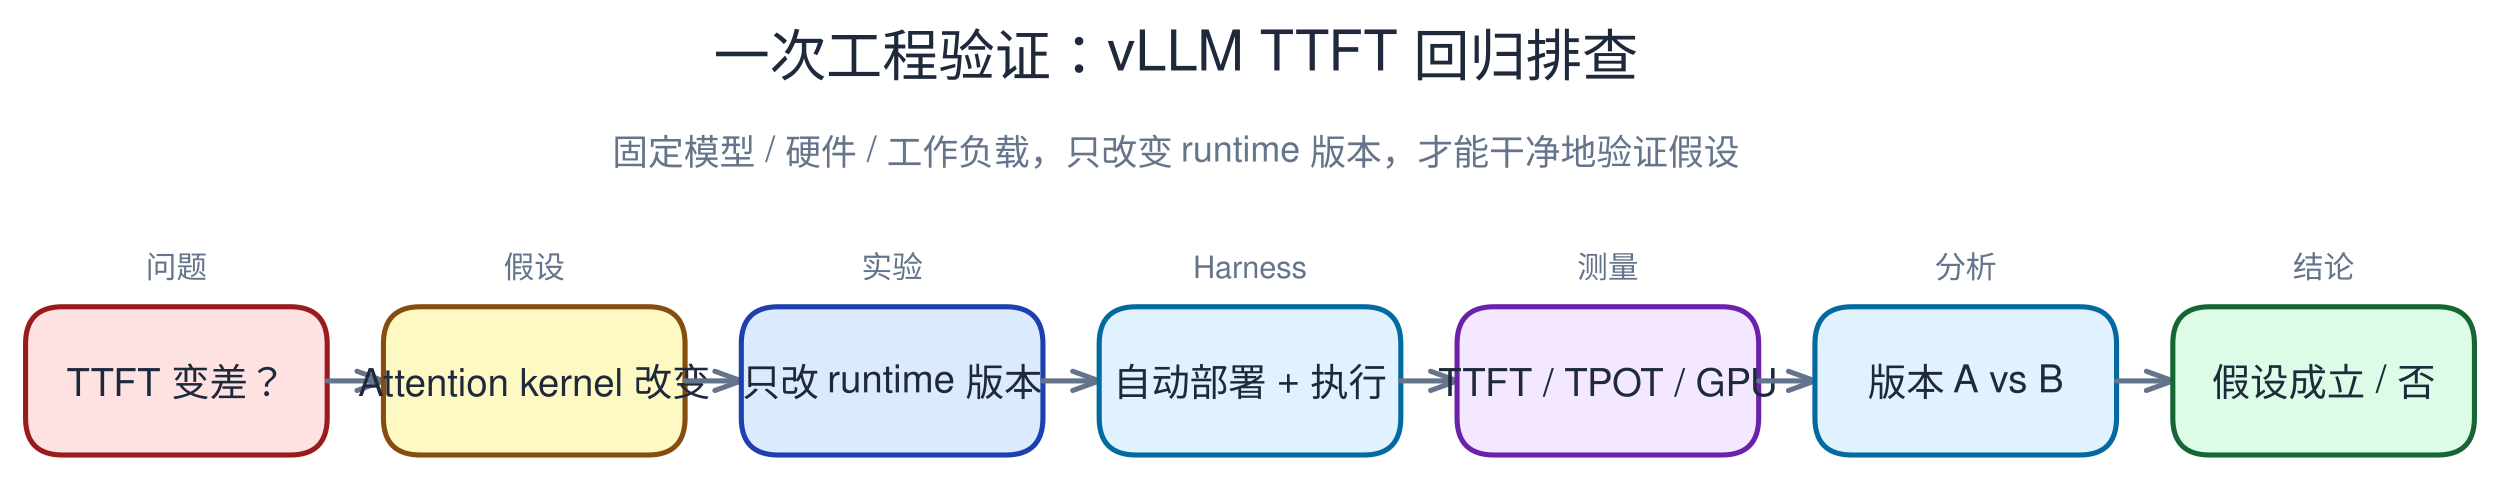
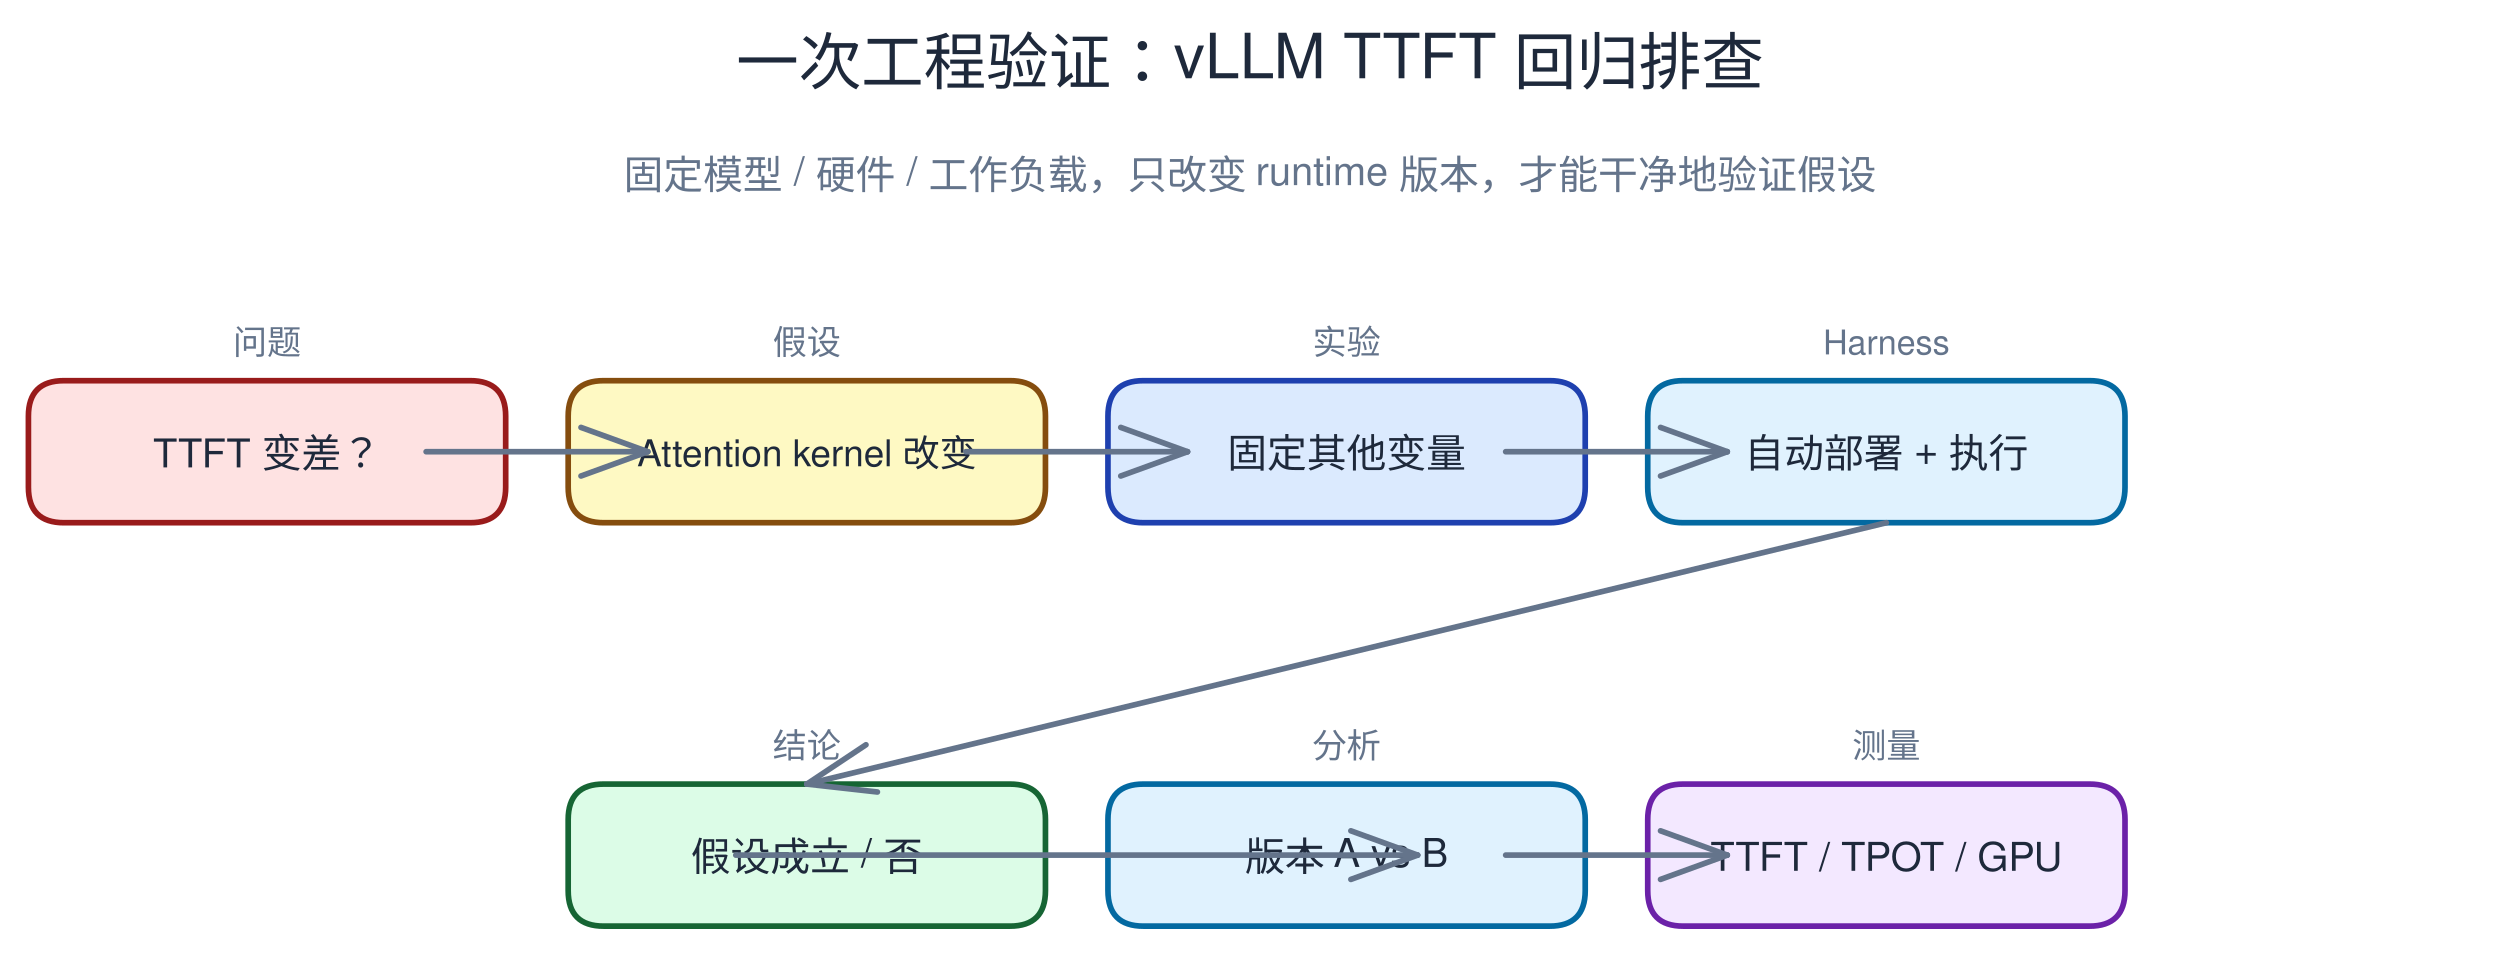
- <svg xmlns="http://www.w3.org/2000/svg" version="1.1" viewBox="0 0 978 188" width="1956" height="376">
+ <svg xmlns="http://www.w3.org/2000/svg" version="1.1" viewBox="0 0 880 336" width="1760" height="672">
  <defs>
    <style class="style-fonts">
      </style>
  </defs>
-   <g stroke-linecap="round" transform="translate(10 120) rotate(0 59 29)">
-     <path d="M14.5 0 C46.62 0, 78.74 0, 103.5 0 C113.17 0, 118 4.83, 118 14.5 C118 22.15, 118 29.79, 118 43.5 C118 53.17, 113.17 58, 103.5 58 C79.29 58, 55.08 58, 14.5 58 C4.83 58, 0 53.17, 0 43.5 C0 35.21, 0 26.92, 0 14.5 C0 4.83, 4.83 0, 14.5 0" stroke="none" stroke-width="0" fill="#fee2e2" />
-     <path d="M14.5 0 C45.96 0, 77.41 0, 103.5 0 M14.5 0 C41.45 0, 68.41 0, 103.5 0 M103.5 0 C113.17 0, 118 4.83, 118 14.5 M103.5 0 C113.17 0, 118 4.83, 118 14.5 M118 14.5 C118 24.95, 118 35.4, 118 43.5 M118 14.5 C118 22.61, 118 30.71, 118 43.5 M118 43.5 C118 53.17, 113.17 58, 103.5 58 M118 43.5 C118 53.17, 113.17 58, 103.5 58 M103.5 58 C70.17 58, 36.84 58, 14.5 58 M103.5 58 C72.07 58, 40.65 58, 14.5 58 M14.5 58 C4.83 58, 0 53.17, 0 43.5 M14.5 58 C4.83 58, 0 53.17, 0 43.5 M0 43.5 C0 35.82, 0 28.14, 0 14.5 M0 43.5 C0 34.69, 0 25.89, 0 14.5 M0 14.5 C0 4.83, 4.83 0, 14.5 0 M0 14.5 C0 4.83, 4.83 0, 14.5 0" stroke="#991b1b" stroke-width="2" fill="none" />
+   <g stroke-linecap="round" transform="translate(10 134) rotate(0 84 25)">
+     <path d="M12.5 0 C62.67 0, 112.85 0, 155.5 0 C163.83 0, 168 4.17, 168 12.5 C168 20.38, 168 28.27, 168 37.5 C168 45.83, 163.83 50, 155.5 50 C112.13 50, 68.75 50, 12.5 50 C4.17 50, 0 45.83, 0 37.5 C0 30.73, 0 23.95, 0 12.5 C0 4.17, 4.17 0, 12.5 0" stroke="none" stroke-width="0" fill="#fee2e2" />
+     <path d="M12.5 0 C52.41 0, 92.32 0, 155.5 0 M12.5 0 C62.1 0, 111.71 0, 155.5 0 M155.5 0 C163.83 0, 168 4.17, 168 12.5 M155.5 0 C163.83 0, 168 4.17, 168 12.5 M168 12.5 C168 18.14, 168 23.78, 168 37.5 M168 12.5 C168 18.25, 168 24.01, 168 37.5 M168 37.5 C168 45.83, 163.83 50, 155.5 50 M168 37.5 C168 45.83, 163.83 50, 155.5 50 M155.5 50 C101.04 50, 46.59 50, 12.5 50 M155.5 50 C112.36 50, 69.22 50, 12.5 50 M12.5 50 C4.17 50, 0 45.83, 0 37.5 M12.5 50 C4.17 50, 0 45.83, 0 37.5 M0 37.5 C0 29.5, 0 21.49, 0 12.5 M0 37.5 C0 29.87, 0 22.23, 0 12.5 M0 12.5 C0 4.17, 4.17 0, 12.5 0 M0 12.5 C0 4.17, 4.17 0, 12.5 0" stroke="#991b1b" stroke-width="2" fill="none" />
  </g>
-   <g transform="translate(10 141.5) rotate(0 59 7.5)">
-     <text x="59" y="13.425" font-family="Helvetica, sans-serif, Segoe UI Emoji" font-size="15px" fill="#1e293b" text-anchor="middle" style="white-space: pre;" direction="ltr" dominant-baseline="alphabetic">TTFT 变差？</text>
+   <g transform="translate(16 152) rotate(0 78 7)">
+     <text x="78" y="12.53" font-family="Helvetica, sans-serif, Segoe UI Emoji" font-size="14px" fill="#1e293b" text-anchor="middle" style="white-space: pre;" direction="ltr" dominant-baseline="alphabetic">TTFT 变差？</text>
  </g>
-   <g transform="translate(10 98) rotate(0 59 7)">
-     <text x="59" y="10.74" font-family="Helvetica, sans-serif, Segoe UI Emoji" font-size="12px" fill="#64748b" text-anchor="middle" style="white-space: pre;" direction="ltr" dominant-baseline="alphabetic">问题</text>
+   <g transform="translate(10 114) rotate(0 84 6.5)">
+     <text x="84" y="10.74" font-family="Helvetica, sans-serif, Segoe UI Emoji" font-size="12px" fill="#64748b" text-anchor="middle" style="white-space: pre;" direction="ltr" dominant-baseline="alphabetic">问题</text>
+   </g>
+   <g stroke-linecap="round" transform="translate(200 134) rotate(0 84 25)">
+     <path d="M12.5 0 C66.07 0, 119.64 0, 155.5 0 C163.83 0, 168 4.17, 168 12.5 C168 21.79, 168 31.09, 168 37.5 C168 45.83, 163.83 50, 155.5 50 C108.1 50, 60.7 50, 12.5 50 C4.17 50, 0 45.83, 0 37.5 C0 30.57, 0 23.63, 0 12.5 C0 4.17, 4.17 0, 12.5 0" stroke="none" stroke-width="0" fill="#fef9c3" />
+     <path d="M12.5 0 C42.13 0, 71.76 0, 155.5 0 M12.5 0 C54.4 0, 96.29 0, 155.5 0 M155.5 0 C163.83 0, 168 4.17, 168 12.5 M155.5 0 C163.83 0, 168 4.17, 168 12.5 M168 12.5 C168 19.34, 168 26.19, 168 37.5 M168 12.5 C168 18.31, 168 24.13, 168 37.5 M168 37.5 C168 45.83, 163.83 50, 155.5 50 M168 37.5 C168 45.83, 163.83 50, 155.5 50 M155.5 50 C117.73 50, 79.95 50, 12.5 50 M155.5 50 C112.19 50, 68.88 50, 12.5 50 M12.5 50 C4.17 50, 0 45.83, 0 37.5 M12.5 50 C4.17 50, 0 45.83, 0 37.5 M0 37.5 C0 28.46, 0 19.42, 0 12.5 M0 37.5 C0 28.17, 0 18.83, 0 12.5 M0 12.5 C0 4.17, 4.17 0, 12.5 0 M0 12.5 C0 4.17, 4.17 0, 12.5 0" stroke="#854d0e" stroke-width="2" fill="none" />
+   </g>
+   <g transform="translate(206 152.5) rotate(0 78 6.5)">
+     <text x="78" y="11.635" font-family="Helvetica, sans-serif, Segoe UI Emoji" font-size="13px" fill="#1e293b" text-anchor="middle" style="white-space: pre;" direction="ltr" dominant-baseline="alphabetic">Attention kernel 改变</text>
+   </g>
+   <g transform="translate(200 114) rotate(0 84 6.5)">
+     <text x="84" y="10.74" font-family="Helvetica, sans-serif, Segoe UI Emoji" font-size="12px" fill="#64748b" text-anchor="middle" style="white-space: pre;" direction="ltr" dominant-baseline="alphabetic">假设</text>
+   </g>
+   <g stroke-linecap="round" transform="translate(390 134) rotate(0 84 25)">
+     <path d="M12.5 0 C69.55 0, 126.6 0, 155.5 0 C163.83 0, 168 4.17, 168 12.5 C168 20.28, 168 28.06, 168 37.5 C168 45.83, 163.83 50, 155.5 50 C123.72 50, 91.95 50, 12.5 50 C4.17 50, 0 45.83, 0 37.5 C0 27.69, 0 17.87, 0 12.5 C0 4.17, 4.17 0, 12.5 0" stroke="none" stroke-width="0" fill="#dbeafe" />
+     <path d="M12.5 0 C44.56 0, 76.62 0, 155.5 0 M12.5 0 C56.91 0, 101.32 0, 155.5 0 M155.5 0 C163.83 0, 168 4.17, 168 12.5 M155.5 0 C163.83 0, 168 4.17, 168 12.5 M168 12.5 C168 21.46, 168 30.41, 168 37.5 M168 12.5 C168 21.2, 168 29.9, 168 37.5 M168 37.5 C168 45.83, 163.83 50, 155.5 50 M168 37.5 C168 45.83, 163.83 50, 155.5 50 M155.5 50 C123.27 50, 91.05 50, 12.5 50 M155.5 50 C120.08 50, 84.66 50, 12.5 50 M12.5 50 C4.17 50, 0 45.83, 0 37.5 M12.5 50 C4.17 50, 0 45.83, 0 37.5 M0 37.5 C0 28.22, 0 18.94, 0 12.5 M0 37.5 C0 27.99, 0 18.47, 0 12.5 M0 12.5 C0 4.17, 4.17 0, 12.5 0 M0 12.5 C0 4.17, 4.17 0, 12.5 0" stroke="#1e40af" stroke-width="2" fill="none" />
+   </g>
+   <g transform="translate(396 152) rotate(0 78 7)">
+     <text x="78" y="12.53" font-family="Helvetica, sans-serif, Segoe UI Emoji" font-size="14px" fill="#1e293b" text-anchor="middle" style="white-space: pre;" direction="ltr" dominant-baseline="alphabetic">固定其他变量</text>
+   </g>
+   <g transform="translate(390 114) rotate(0 84 6.5)">
+     <text x="84" y="10.74" font-family="Helvetica, sans-serif, Segoe UI Emoji" font-size="12px" fill="#64748b" text-anchor="middle" style="white-space: pre;" direction="ltr" dominant-baseline="alphabetic">实验</text>
+   </g>
+   <g stroke-linecap="round" transform="translate(580 134) rotate(0 84 25)">
+     <path d="M12.5 0 C64.77 0, 117.03 0, 155.5 0 C163.83 0, 168 4.17, 168 12.5 C168 17.7, 168 22.9, 168 37.5 C168 45.83, 163.83 50, 155.5 50 C108.66 50, 61.81 50, 12.5 50 C4.17 50, 0 45.83, 0 37.5 C0 32.16, 0 26.83, 0 12.5 C0 4.17, 4.17 0, 12.5 0" stroke="none" stroke-width="0" fill="#e0f2fe" />
+     <path d="M12.5 0 C43.76 0, 75.02 0, 155.5 0 M12.5 0 C62.58 0, 112.67 0, 155.5 0 M155.5 0 C163.83 0, 168 4.17, 168 12.5 M155.5 0 C163.83 0, 168 4.17, 168 12.5 M168 12.5 C168 22.36, 168 32.21, 168 37.5 M168 12.5 C168 22.27, 168 32.03, 168 37.5 M168 37.5 C168 45.83, 163.83 50, 155.5 50 M168 37.5 C168 45.83, 163.83 50, 155.5 50 M155.5 50 C121.93 50, 88.36 50, 12.5 50 M155.5 50 C99.95 50, 44.4 50, 12.5 50 M12.5 50 C4.17 50, 0 45.83, 0 37.5 M12.5 50 C4.17 50, 0 45.83, 0 37.5 M0 37.5 C0 30.4, 0 23.31, 0 12.5 M0 37.5 C0 28.82, 0 20.15, 0 12.5 M0 12.5 C0 4.17, 4.17 0, 12.5 0 M0 12.5 C0 4.17, 4.17 0, 12.5 0" stroke="#0369a1" stroke-width="2" fill="none" />
+   </g>
+   <g transform="translate(586 152) rotate(0 78 7)">
+     <text x="78" y="12.53" font-family="Helvetica, sans-serif, Segoe UI Emoji" font-size="14px" fill="#1e293b" text-anchor="middle" style="white-space: pre;" direction="ltr" dominant-baseline="alphabetic">自动部署 + 执行</text>
+   </g>
+   <g transform="translate(580 114) rotate(0 84 6.5)">
+     <text x="84" y="10.74" font-family="Helvetica, sans-serif, Segoe UI Emoji" font-size="12px" fill="#64748b" text-anchor="middle" style="white-space: pre;" direction="ltr" dominant-baseline="alphabetic">Harness</text>
+   </g>
+   <g stroke-linecap="round" transform="translate(580 276) rotate(0 84 25)">
+     <path d="M12.5 0 C46.54 0, 80.58 0, 155.5 0 C163.83 0, 168 4.17, 168 12.5 C168 17.69, 168 22.87, 168 37.5 C168 45.83, 163.83 50, 155.5 50 C105.35 50, 55.21 50, 12.5 50 C4.17 50, 0 45.83, 0 37.5 C0 28.25, 0 19.01, 0 12.5 C0 4.17, 4.17 0, 12.5 0" stroke="none" stroke-width="0" fill="#f3e8ff" />
+     <path d="M12.5 0 C65.17 0, 117.84 0, 155.5 0 M12.5 0 C68.83 0, 125.17 0, 155.5 0 M155.5 0 C163.83 0, 168 4.17, 168 12.5 M155.5 0 C163.83 0, 168 4.17, 168 12.5 M168 12.5 C168 19.87, 168 27.24, 168 37.5 M168 12.5 C168 21.63, 168 30.75, 168 37.5 M168 37.5 C168 45.83, 163.83 50, 155.5 50 M168 37.5 C168 45.83, 163.83 50, 155.5 50 M155.5 50 C117.74 50, 79.99 50, 12.5 50 M155.5 50 C100.95 50, 46.39 50, 12.5 50 M12.5 50 C4.17 50, 0 45.83, 0 37.5 M12.5 50 C4.17 50, 0 45.83, 0 37.5 M0 37.5 C0 30.14, 0 22.79, 0 12.5 M0 37.5 C0 27.59, 0 17.68, 0 12.5 M0 12.5 C0 4.17, 4.17 0, 12.5 0 M0 12.5 C0 4.17, 4.17 0, 12.5 0" stroke="#6b21a8" stroke-width="2" fill="none" />
+   </g>
+   <g transform="translate(586 294) rotate(0 78 7)">
+     <text x="78" y="12.53" font-family="Helvetica, sans-serif, Segoe UI Emoji" font-size="14px" fill="#1e293b" text-anchor="middle" style="white-space: pre;" direction="ltr" dominant-baseline="alphabetic">TTFT / TPOT / GPU</text>
+   </g>
+   <g transform="translate(580 256) rotate(0 84 6.5)">
+     <text x="84" y="10.74" font-family="Helvetica, sans-serif, Segoe UI Emoji" font-size="12px" fill="#64748b" text-anchor="middle" style="white-space: pre;" direction="ltr" dominant-baseline="alphabetic">测量</text>
+   </g>
+   <g stroke-linecap="round" transform="translate(390 276) rotate(0 84 25)">
+     <path d="M12.5 0 C56.19 0, 99.88 0, 155.5 0 C163.83 0, 168 4.17, 168 12.5 C168 17.98, 168 23.45, 168 37.5 C168 45.83, 163.83 50, 155.5 50 C100.43 50, 45.36 50, 12.5 50 C4.17 50, 0 45.83, 0 37.5 C0 29.13, 0 20.76, 0 12.5 C0 4.17, 4.17 0, 12.5 0" stroke="none" stroke-width="0" fill="#e0f2fe" />
+     <path d="M12.5 0 C48.27 0, 84.04 0, 155.5 0 M12.5 0 C49.43 0, 86.37 0, 155.5 0 M155.5 0 C163.83 0, 168 4.17, 168 12.5 M155.5 0 C163.83 0, 168 4.17, 168 12.5 M168 12.5 C168 20.12, 168 27.75, 168 37.5 M168 12.5 C168 18.29, 168 24.08, 168 37.5 M168 37.5 C168 45.83, 163.83 50, 155.5 50 M168 37.5 C168 45.83, 163.83 50, 155.5 50 M155.5 50 C102.9 50, 50.29 50, 12.5 50 M155.5 50 C107 50, 58.5 50, 12.5 50 M12.5 50 C4.17 50, 0 45.83, 0 37.5 M12.5 50 C4.17 50, 0 45.83, 0 37.5 M0 37.5 C0 29.45, 0 21.41, 0 12.5 M0 37.5 C0 30.74, 0 23.99, 0 12.5 M0 12.5 C0 4.17, 4.17 0, 12.5 0 M0 12.5 C0 4.17, 4.17 0, 12.5 0" stroke="#0369a1" stroke-width="2" fill="none" />
+   </g>
+   <g transform="translate(396 294) rotate(0 78 7)">
+     <text x="78" y="12.53" font-family="Helvetica, sans-serif, Segoe UI Emoji" font-size="14px" fill="#1e293b" text-anchor="middle" style="white-space: pre;" direction="ltr" dominant-baseline="alphabetic">版本 A vs B</text>
+   </g>
+   <g transform="translate(390 256) rotate(0 84 6.5)">
+     <text x="84" y="10.74" font-family="Helvetica, sans-serif, Segoe UI Emoji" font-size="12px" fill="#64748b" text-anchor="middle" style="white-space: pre;" direction="ltr" dominant-baseline="alphabetic">分析</text>
+   </g>
+   <g stroke-linecap="round" transform="translate(200 276) rotate(0 84 25)">
+     <path d="M12.5 0 C55.8 0, 99.09 0, 155.5 0 C163.83 0, 168 4.17, 168 12.5 C168 22, 168 31.5, 168 37.5 C168 45.83, 163.83 50, 155.5 50 C119.51 50, 83.52 50, 12.5 50 C4.17 50, 0 45.83, 0 37.5 C0 31.46, 0 25.43, 0 12.5 C0 4.17, 4.17 0, 12.5 0" stroke="none" stroke-width="0" fill="#dcfce7" />
+     <path d="M12.5 0 C64 0, 115.5 0, 155.5 0 M12.5 0 C48.72 0, 84.94 0, 155.5 0 M155.5 0 C163.83 0, 168 4.17, 168 12.5 M155.5 0 C163.83 0, 168 4.17, 168 12.5 M168 12.5 C168 18.47, 168 24.44, 168 37.5 M168 12.5 C168 20.54, 168 28.58, 168 37.5 M168 37.5 C168 45.83, 163.83 50, 155.5 50 M168 37.5 C168 45.83, 163.83 50, 155.5 50 M155.5 50 C125.52 50, 95.53 50, 12.5 50 M155.5 50 C105.93 50, 56.36 50, 12.5 50 M12.5 50 C4.17 50, 0 45.83, 0 37.5 M12.5 50 C4.17 50, 0 45.83, 0 37.5 M0 37.5 C0 30.84, 0 24.17, 0 12.5 M0 37.5 C0 29.57, 0 21.65, 0 12.5 M0 12.5 C0 4.17, 4.17 0, 12.5 0 M0 12.5 C0 4.17, 4.17 0, 12.5 0" stroke="#166534" stroke-width="2" fill="none" />
+   </g>
+   <g transform="translate(206 294) rotate(0 78 7)">
+     <text x="78" y="12.53" font-family="Helvetica, sans-serif, Segoe UI Emoji" font-size="14px" fill="#1e293b" text-anchor="middle" style="white-space: pre;" direction="ltr" dominant-baseline="alphabetic">假设成立 / 否</text>
+   </g>
+   <g transform="translate(200 256) rotate(0 84 6.5)">
+     <text x="84" y="10.74" font-family="Helvetica, sans-serif, Segoe UI Emoji" font-size="12px" fill="#64748b" text-anchor="middle" style="white-space: pre;" direction="ltr" dominant-baseline="alphabetic">结论</text>
  </g>
  <g stroke-linecap="round">
-     <g transform="translate(128 149) rotate(0 11 0)">
-       <path d="M0 0 C3.67 0, 18.33 0, 22 0 M0 0 C3.67 0, 18.33 0, 22 0" stroke="#64748b" stroke-width="2" fill="none" />
+     <g transform="translate(150 159) rotate(0 39 0)">
+       <path d="M0 0 C13 0, 65 0, 78 0 M0 0 C13 0, 65 0, 78 0" stroke="#64748b" stroke-width="2" fill="none" />
    </g>
-     <g transform="translate(128 149) rotate(0 11 0)">
-       <path d="M11.66 3.76 C15.47 2.38, 19.28 0.99, 22 0 M11.66 3.76 C14.95 2.57, 18.24 1.37, 22 0" stroke="#64748b" stroke-width="2" fill="none" />
+     <g transform="translate(150 159) rotate(0 39 0)">
+       <path d="M54.51 8.55 C59.26 6.82, 64.01 5.09, 78 0 M54.51 8.55 C63.3 5.35, 72.09 2.15, 78 0" stroke="#64748b" stroke-width="2" fill="none" />
    </g>
-     <g transform="translate(128 149) rotate(0 11 0)">
-       <path d="M11.66 -3.76 C15.47 -2.38, 19.28 -0.99, 22 0 M11.66 -3.76 C14.95 -2.57, 18.24 -1.37, 22 0" stroke="#64748b" stroke-width="2" fill="none" />
+     <g transform="translate(150 159) rotate(0 39 0)">
+       <path d="M54.51 -8.55 C59.26 -6.82, 64.01 -5.09, 78 0 M54.51 -8.55 C63.3 -5.35, 72.09 -2.15, 78 0" stroke="#64748b" stroke-width="2" fill="none" />
    </g>
  </g>
  <mask />
-   <g stroke-linecap="round" transform="translate(150 120) rotate(0 59 29)">
-     <path d="M14.5 0 C45.23 0, 75.96 0, 103.5 0 C113.17 0, 118 4.83, 118 14.5 C118 25.13, 118 35.77, 118 43.5 C118 53.17, 113.17 58, 103.5 58 C74.35 58, 45.2 58, 14.5 58 C4.83 58, 0 53.17, 0 43.5 C0 37.17, 0 30.83, 0 14.5 C0 4.83, 4.83 0, 14.5 0" stroke="none" stroke-width="0" fill="#fef9c3" />
-     <path d="M14.5 0 C47.79 0, 81.09 0, 103.5 0 M14.5 0 C39.52 0, 64.53 0, 103.5 0 M103.5 0 C113.17 0, 118 4.83, 118 14.5 M103.5 0 C113.17 0, 118 4.83, 118 14.5 M118 14.5 C118 20.9, 118 27.29, 118 43.5 M118 14.5 C118 22.47, 118 30.44, 118 43.5 M118 43.5 C118 53.17, 113.17 58, 103.5 58 M118 43.5 C118 53.17, 113.17 58, 103.5 58 M103.5 58 C78.06 58, 52.62 58, 14.5 58 M103.5 58 C78.88 58, 54.25 58, 14.5 58 M14.5 58 C4.83 58, 0 53.17, 0 43.5 M14.5 58 C4.83 58, 0 53.17, 0 43.5 M0 43.5 C0 35.96, 0 28.42, 0 14.5 M0 43.5 C0 37.62, 0 31.75, 0 14.5 M0 14.5 C0 4.83, 4.83 0, 14.5 0 M0 14.5 C0 4.83, 4.83 0, 14.5 0" stroke="#854d0e" stroke-width="2" fill="none" />
-   </g>
-   <g transform="translate(150 141.5) rotate(0 59 7.5)">
-     <text x="59" y="13.425" font-family="Helvetica, sans-serif, Segoe UI Emoji" font-size="15px" fill="#1e293b" text-anchor="middle" style="white-space: pre;" direction="ltr" dominant-baseline="alphabetic">Attention kernel 改变</text>
-   </g>
-   <g transform="translate(150 98) rotate(0 59 7)">
-     <text x="59" y="10.74" font-family="Helvetica, sans-serif, Segoe UI Emoji" font-size="12px" fill="#64748b" text-anchor="middle" style="white-space: pre;" direction="ltr" dominant-baseline="alphabetic">假设</text>
-   </g>
  <g stroke-linecap="round">
-     <g transform="translate(268 149) rotate(0 11 0)">
-       <path d="M0 0 C3.67 0, 18.33 0, 22 0 M0 0 C3.67 0, 18.33 0, 22 0" stroke="#64748b" stroke-width="2" fill="none" />
+     <g transform="translate(340 159) rotate(0 39 0)">
+       <path d="M0 0 C13 0, 65 0, 78 0 M0 0 C13 0, 65 0, 78 0" stroke="#64748b" stroke-width="2" fill="none" />
    </g>
-     <g transform="translate(268 149) rotate(0 11 0)">
-       <path d="M11.66 3.76 C13.84 2.97, 16.02 2.18, 22 0 M11.66 3.76 C14.46 2.75, 17.25 1.73, 22 0" stroke="#64748b" stroke-width="2" fill="none" />
+     <g transform="translate(340 159) rotate(0 39 0)">
+       <path d="M54.51 8.55 C62.52 5.63, 70.54 2.72, 78 0 M54.51 8.55 C63.03 5.45, 71.54 2.35, 78 0" stroke="#64748b" stroke-width="2" fill="none" />
    </g>
-     <g transform="translate(268 149) rotate(0 11 0)">
-       <path d="M11.66 -3.76 C13.84 -2.97, 16.02 -2.18, 22 0 M11.66 -3.76 C14.46 -2.75, 17.25 -1.73, 22 0" stroke="#64748b" stroke-width="2" fill="none" />
+     <g transform="translate(340 159) rotate(0 39 0)">
+       <path d="M54.51 -8.55 C62.52 -5.63, 70.54 -2.72, 78 0 M54.51 -8.55 C63.03 -5.45, 71.54 -2.35, 78 0" stroke="#64748b" stroke-width="2" fill="none" />
    </g>
  </g>
  <mask />
-   <g stroke-linecap="round" transform="translate(290 120) rotate(0 59 29)">
-     <path d="M14.5 0 C47.03 0, 79.56 0, 103.5 0 C113.17 0, 118 4.83, 118 14.5 C118 20.53, 118 26.56, 118 43.5 C118 53.17, 113.17 58, 103.5 58 C74.35 58, 45.19 58, 14.5 58 C4.83 58, 0 53.17, 0 43.5 C0 37.31, 0 31.12, 0 14.5 C0 4.83, 4.83 0, 14.5 0" stroke="none" stroke-width="0" fill="#dbeafe" />
-     <path d="M14.5 0 C33.96 0, 53.41 0, 103.5 0 M14.5 0 C45.67 0, 76.84 0, 103.5 0 M103.5 0 C113.17 0, 118 4.83, 118 14.5 M103.5 0 C113.17 0, 118 4.83, 118 14.5 M118 14.5 C118 25.93, 118 37.36, 118 43.5 M118 14.5 C118 25.83, 118 37.16, 118 43.5 M118 43.5 C118 53.17, 113.17 58, 103.5 58 M118 43.5 C118 53.17, 113.17 58, 103.5 58 M103.5 58 C82.61 58, 61.72 58, 14.5 58 M103.5 58 C68.93 58, 34.36 58, 14.5 58 M14.5 58 C4.83 58, 0 53.17, 0 43.5 M14.5 58 C4.83 58, 0 53.17, 0 43.5 M0 43.5 C0 35.27, 0 27.04, 0 14.5 M0 43.5 C0 33.44, 0 23.37, 0 14.5 M0 14.5 C0 4.83, 4.83 0, 14.5 0 M0 14.5 C0 4.83, 4.83 0, 14.5 0" stroke="#1e40af" stroke-width="2" fill="none" />
-   </g>
-   <g transform="translate(290 141.5) rotate(0 59 7.5)">
-     <text x="59" y="13.425" font-family="Helvetica, sans-serif, Segoe UI Emoji" font-size="15px" fill="#1e293b" text-anchor="middle" style="white-space: pre;" direction="ltr" dominant-baseline="alphabetic">只改 runtime 版本</text>
-   </g>
-   <g transform="translate(290 98) rotate(0 59 7)">
-     <text x="59" y="10.74" font-family="Helvetica, sans-serif, Segoe UI Emoji" font-size="12px" fill="#64748b" text-anchor="middle" style="white-space: pre;" direction="ltr" dominant-baseline="alphabetic">实验</text>
-   </g>
  <g stroke-linecap="round">
-     <g transform="translate(408 149) rotate(0 11 0)">
-       <path d="M0 0 C3.67 0, 18.33 0, 22 0 M0 0 C3.67 0, 18.33 0, 22 0" stroke="#64748b" stroke-width="2" fill="none" />
+     <g transform="translate(530 159) rotate(0 39 0)">
+       <path d="M0 0 C13 0, 65 0, 78 0 M0 0 C13 0, 65 0, 78 0" stroke="#64748b" stroke-width="2" fill="none" />
    </g>
-     <g transform="translate(408 149) rotate(0 11 0)">
-       <path d="M11.66 3.76 C15.47 2.38, 19.28 0.99, 22 0 M11.66 3.76 C15.74 2.28, 19.81 0.8, 22 0" stroke="#64748b" stroke-width="2" fill="none" />
+     <g transform="translate(530 159) rotate(0 39 0)">
+       <path d="M54.51 8.55 C60.39 6.41, 66.28 4.26, 78 0 M54.51 8.55 C60.12 6.51, 65.73 4.47, 78 0" stroke="#64748b" stroke-width="2" fill="none" />
    </g>
-     <g transform="translate(408 149) rotate(0 11 0)">
-       <path d="M11.66 -3.76 C15.47 -2.38, 19.28 -0.99, 22 0 M11.66 -3.76 C15.74 -2.28, 19.81 -0.8, 22 0" stroke="#64748b" stroke-width="2" fill="none" />
+     <g transform="translate(530 159) rotate(0 39 0)">
+       <path d="M54.51 -8.55 C60.39 -6.41, 66.28 -4.26, 78 0 M54.51 -8.55 C60.12 -6.51, 65.73 -4.47, 78 0" stroke="#64748b" stroke-width="2" fill="none" />
    </g>
  </g>
  <mask />
-   <g stroke-linecap="round" transform="translate(430 120) rotate(0 59 29)">
-     <path d="M14.5 0 C45.56 0, 76.62 0, 103.5 0 C113.17 0, 118 4.83, 118 14.5 C118 25.89, 118 37.28, 118 43.5 C118 53.17, 113.17 58, 103.5 58 C79.14 58, 54.77 58, 14.5 58 C4.83 58, 0 53.17, 0 43.5 C0 35.19, 0 26.88, 0 14.5 C0 4.83, 4.83 0, 14.5 0" stroke="none" stroke-width="0" fill="#e0f2fe" />
-     <path d="M14.5 0 C49.01 0, 83.52 0, 103.5 0 M14.5 0 C40.25 0, 66 0, 103.5 0 M103.5 0 C113.17 0, 118 4.83, 118 14.5 M103.5 0 C113.17 0, 118 4.83, 118 14.5 M118 14.5 C118 21.74, 118 28.98, 118 43.5 M118 14.5 C118 21.46, 118 28.41, 118 43.5 M118 43.5 C118 53.17, 113.17 58, 103.5 58 M118 43.5 C118 53.17, 113.17 58, 103.5 58 M103.5 58 C82.27 58, 61.03 58, 14.5 58 M103.5 58 C68.67 58, 33.84 58, 14.5 58 M14.5 58 C4.83 58, 0 53.17, 0 43.5 M14.5 58 C4.83 58, 0 53.17, 0 43.5 M0 43.5 C0 36.86, 0 30.21, 0 14.5 M0 43.5 C0 36.57, 0 29.64, 0 14.5 M0 14.5 C0 4.83, 4.83 0, 14.5 0 M0 14.5 C0 4.83, 4.83 0, 14.5 0" stroke="#0369a1" stroke-width="2" fill="none" />
-   </g>
-   <g transform="translate(430 141.5) rotate(0 59 7.5)">
-     <text x="59" y="13.425" font-family="Helvetica, sans-serif, Segoe UI Emoji" font-size="15px" fill="#1e293b" text-anchor="middle" style="white-space: pre;" direction="ltr" dominant-baseline="alphabetic">自动部署 + 执行</text>
-   </g>
-   <g transform="translate(430 98) rotate(0 59 7)">
-     <text x="59" y="10.74" font-family="Helvetica, sans-serif, Segoe UI Emoji" font-size="12px" fill="#64748b" text-anchor="middle" style="white-space: pre;" direction="ltr" dominant-baseline="alphabetic">Harness</text>
-   </g>
  <g stroke-linecap="round">
-     <g transform="translate(548 149) rotate(0 11 0)">
-       <path d="M0 0 C3.67 0, 18.33 0, 22 0 M0 0 C3.67 0, 18.33 0, 22 0" stroke="#64748b" stroke-width="2" fill="none" />
+     <g transform="translate(664 184) rotate(0 -190 46)">
+       <path d="M0 0 C-63.33 15.33, -316.67 76.67, -380 92 M0 0 C-63.33 15.33, -316.67 76.67, -380 92" stroke="#64748b" stroke-width="2" fill="none" />
    </g>
-     <g transform="translate(548 149) rotate(0 11 0)">
-       <path d="M11.66 3.76 C14.51 2.73, 17.35 1.69, 22 0 M11.66 3.76 C14.23 2.83, 16.79 1.9, 22 0" stroke="#64748b" stroke-width="2" fill="none" />
+     <g transform="translate(664 184) rotate(0 -190 46)">
+       <path d="M-359.18 78.16 C-364.24 81.52, -369.29 84.88, -380 92 M-359.18 78.16 C-363.69 81.16, -368.21 84.16, -380 92" stroke="#64748b" stroke-width="2" fill="none" />
    </g>
-     <g transform="translate(548 149) rotate(0 11 0)">
-       <path d="M11.66 -3.76 C14.51 -2.73, 17.35 -1.69, 22 0 M11.66 -3.76 C14.23 -2.83, 16.79 -1.9, 22 0" stroke="#64748b" stroke-width="2" fill="none" />
+     <g transform="translate(664 184) rotate(0 -190 46)">
+       <path d="M-355.16 94.78 C-361.19 94.11, -367.22 93.43, -380 92 M-355.16 94.78 C-360.54 94.18, -365.93 93.58, -380 92" stroke="#64748b" stroke-width="2" fill="none" />
    </g>
  </g>
  <mask />
-   <g stroke-linecap="round" transform="translate(570 120) rotate(0 59 29)">
-     <path d="M14.5 0 C46.79 0, 79.08 0, 103.5 0 C113.17 0, 118 4.83, 118 14.5 C118 22.3, 118 30.1, 118 43.5 C118 53.17, 113.17 58, 103.5 58 C84.68 58, 65.87 58, 14.5 58 C4.83 58, 0 53.17, 0 43.5 C0 32.64, 0 21.78, 0 14.5 C0 4.83, 4.83 0, 14.5 0" stroke="none" stroke-width="0" fill="#f3e8ff" />
-     <path d="M14.5 0 C40.44 0, 66.38 0, 103.5 0 M14.5 0 C45.72 0, 76.93 0, 103.5 0 M103.5 0 C113.17 0, 118 4.83, 118 14.5 M103.5 0 C113.17 0, 118 4.83, 118 14.5 M118 14.5 C118 24.64, 118 34.79, 118 43.5 M118 14.5 C118 25.96, 118 37.42, 118 43.5 M118 43.5 C118 53.17, 113.17 58, 103.5 58 M118 43.5 C118 53.17, 113.17 58, 103.5 58 M103.5 58 C75.6 58, 47.7 58, 14.5 58 M103.5 58 C83.67 58, 63.84 58, 14.5 58 M14.5 58 C4.83 58, 0 53.17, 0 43.5 M14.5 58 C4.83 58, 0 53.17, 0 43.5 M0 43.5 C0 33.11, 0 22.72, 0 14.5 M0 43.5 C0 36.83, 0 30.17, 0 14.5 M0 14.5 C0 4.83, 4.83 0, 14.5 0 M0 14.5 C0 4.83, 4.83 0, 14.5 0" stroke="#6b21a8" stroke-width="2" fill="none" />
-   </g>
-   <g transform="translate(570 141.5) rotate(0 59 7.5)">
-     <text x="59" y="13.425" font-family="Helvetica, sans-serif, Segoe UI Emoji" font-size="15px" fill="#1e293b" text-anchor="middle" style="white-space: pre;" direction="ltr" dominant-baseline="alphabetic">TTFT / TPOT / GPU</text>
-   </g>
-   <g transform="translate(570 98) rotate(0 59 7)">
-     <text x="59" y="10.74" font-family="Helvetica, sans-serif, Segoe UI Emoji" font-size="12px" fill="#64748b" text-anchor="middle" style="white-space: pre;" direction="ltr" dominant-baseline="alphabetic">测量</text>
-   </g>
  <g stroke-linecap="round">
-     <g transform="translate(688 149) rotate(0 11 0)">
-       <path d="M0 0 C3.67 0, 18.33 0, 22 0 M0 0 C3.67 0, 18.33 0, 22 0" stroke="#64748b" stroke-width="2" fill="none" />
+     <g transform="translate(259 301) rotate(0 120 0)">
+       <path d="M0 0 C40 0, 200 0, 240 0 M0 0 C40 0, 200 0, 240 0" stroke="#64748b" stroke-width="2" fill="none" />
    </g>
-     <g transform="translate(688 149) rotate(0 11 0)">
-       <path d="M11.66 3.76 C15.75 2.27, 19.84 0.78, 22 0 M11.66 3.76 C13.89 2.95, 16.11 2.14, 22 0" stroke="#64748b" stroke-width="2" fill="none" />
+     <g transform="translate(259 301) rotate(0 120 0)">
+       <path d="M216.51 8.55 C222.42 6.4, 228.33 4.25, 240 0 M216.51 8.55 C222.74 6.28, 228.98 4.01, 240 0" stroke="#64748b" stroke-width="2" fill="none" />
    </g>
-     <g transform="translate(688 149) rotate(0 11 0)">
-       <path d="M11.66 -3.76 C15.75 -2.27, 19.84 -0.78, 22 0 M11.66 -3.76 C13.89 -2.95, 16.11 -2.14, 22 0" stroke="#64748b" stroke-width="2" fill="none" />
+     <g transform="translate(259 301) rotate(0 120 0)">
+       <path d="M216.51 -8.55 C222.42 -6.4, 228.33 -4.25, 240 0 M216.51 -8.55 C222.74 -6.28, 228.98 -4.01, 240 0" stroke="#64748b" stroke-width="2" fill="none" />
    </g>
  </g>
  <mask />
-   <g stroke-linecap="round" transform="translate(710 120) rotate(0 59 29)">
-     <path d="M14.5 0 C37.22 0, 59.93 0, 103.5 0 C113.17 0, 118 4.83, 118 14.5 C118 21.75, 118 29, 118 43.5 C118 53.17, 113.17 58, 103.5 58 C84.9 58, 66.31 58, 14.5 58 C4.83 58, 0 53.17, 0 43.5 C0 35.71, 0 27.93, 0 14.5 C0 4.83, 4.83 0, 14.5 0" stroke="none" stroke-width="0" fill="#e0f2fe" />
-     <path d="M14.5 0 C32.49 0, 50.49 0, 103.5 0 M14.5 0 C47.81 0, 81.12 0, 103.5 0 M103.5 0 C113.17 0, 118 4.83, 118 14.5 M103.5 0 C113.17 0, 118 4.83, 118 14.5 M118 14.5 C118 22.37, 118 30.25, 118 43.5 M118 14.5 C118 22.38, 118 30.25, 118 43.5 M118 43.5 C118 53.17, 113.17 58, 103.5 58 M118 43.5 C118 53.17, 113.17 58, 103.5 58 M103.5 58 C69.5 58, 35.5 58, 14.5 58 M103.5 58 C71.1 58, 38.71 58, 14.5 58 M14.5 58 C4.83 58, 0 53.17, 0 43.5 M14.5 58 C4.83 58, 0 53.17, 0 43.5 M0 43.5 C0 33.66, 0 23.83, 0 14.5 M0 43.5 C0 37.04, 0 30.58, 0 14.5 M0 14.5 C0 4.83, 4.83 0, 14.5 0 M0 14.5 C0 4.83, 4.83 0, 14.5 0" stroke="#0369a1" stroke-width="2" fill="none" />
-   </g>
-   <g transform="translate(710 141.5) rotate(0 59 7.5)">
-     <text x="59" y="13.425" font-family="Helvetica, sans-serif, Segoe UI Emoji" font-size="15px" fill="#1e293b" text-anchor="middle" style="white-space: pre;" direction="ltr" dominant-baseline="alphabetic">版本 A vs B</text>
-   </g>
-   <g transform="translate(710 98) rotate(0 59 7)">
-     <text x="59" y="10.74" font-family="Helvetica, sans-serif, Segoe UI Emoji" font-size="12px" fill="#64748b" text-anchor="middle" style="white-space: pre;" direction="ltr" dominant-baseline="alphabetic">分析</text>
-   </g>
  <g stroke-linecap="round">
-     <g transform="translate(828 149) rotate(0 11 0)">
-       <path d="M0 0 C3.67 0, 18.33 0, 22 0 M0 0 C3.67 0, 18.33 0, 22 0" stroke="#64748b" stroke-width="2" fill="none" />
+     <g transform="translate(530 301) rotate(0 39 0)">
+       <path d="M0 0 C13 0, 65 0, 78 0 M0 0 C13 0, 65 0, 78 0" stroke="#64748b" stroke-width="2" fill="none" />
    </g>
-     <g transform="translate(828 149) rotate(0 11 0)">
-       <path d="M11.66 3.76 C14.17 2.85, 16.68 1.93, 22 0 M11.66 3.76 C13.9 2.95, 16.15 2.13, 22 0" stroke="#64748b" stroke-width="2" fill="none" />
+     <g transform="translate(530 301) rotate(0 39 0)">
+       <path d="M54.51 8.55 C61.31 6.07, 68.11 3.6, 78 0 M54.51 8.55 C63.41 5.31, 72.31 2.07, 78 0" stroke="#64748b" stroke-width="2" fill="none" />
    </g>
-     <g transform="translate(828 149) rotate(0 11 0)">
-       <path d="M11.66 -3.76 C14.17 -2.85, 16.68 -1.93, 22 0 M11.66 -3.76 C13.9 -2.95, 16.15 -2.13, 22 0" stroke="#64748b" stroke-width="2" fill="none" />
+     <g transform="translate(530 301) rotate(0 39 0)">
+       <path d="M54.51 -8.55 C61.31 -6.07, 68.11 -3.6, 78 0 M54.51 -8.55 C63.41 -5.31, 72.31 -2.07, 78 0" stroke="#64748b" stroke-width="2" fill="none" />
    </g>
  </g>
  <mask />
-   <g stroke-linecap="round" transform="translate(850 120) rotate(0 59 29)">
-     <path d="M14.5 0 C48.33 0, 82.17 0, 103.5 0 C113.17 0, 118 4.83, 118 14.5 C118 20.68, 118 26.86, 118 43.5 C118 53.17, 113.17 58, 103.5 58 C77.8 58, 52.09 58, 14.5 58 C4.83 58, 0 53.17, 0 43.5 C0 31.99, 0 20.48, 0 14.5 C0 4.83, 4.83 0, 14.5 0" stroke="none" stroke-width="0" fill="#dcfce7" />
-     <path d="M14.5 0 C36.9 0, 59.3 0, 103.5 0 M14.5 0 C38.12 0, 61.75 0, 103.5 0 M103.5 0 C113.17 0, 118 4.83, 118 14.5 M103.5 0 C113.17 0, 118 4.83, 118 14.5 M118 14.5 C118 20.65, 118 26.79, 118 43.5 M118 14.5 C118 20.61, 118 26.72, 118 43.5 M118 43.5 C118 53.17, 113.17 58, 103.5 58 M118 43.5 C118 53.17, 113.17 58, 103.5 58 M103.5 58 C71.5 58, 39.5 58, 14.5 58 M103.5 58 C81.18 58, 58.85 58, 14.5 58 M14.5 58 C4.83 58, 0 53.17, 0 43.5 M14.5 58 C4.83 58, 0 53.17, 0 43.5 M0 43.5 C0 35.24, 0 26.98, 0 14.5 M0 43.5 C0 36.68, 0 29.86, 0 14.5 M0 14.5 C0 4.83, 4.83 0, 14.5 0 M0 14.5 C0 4.83, 4.83 0, 14.5 0" stroke="#166534" stroke-width="2" fill="none" />
+   <g transform="translate(10 10) rotate(0 430 13)">
+     <text x="430" y="19.69" font-family="Helvetica, sans-serif, Segoe UI Emoji" font-size="22px" fill="#1e293b" text-anchor="middle" style="white-space: pre;" direction="ltr" dominant-baseline="alphabetic">一次工程验证：vLLM TTFT 回归排查</text>
  </g>
-   <g transform="translate(850 141.5) rotate(0 59 7.5)">
-     <text x="59" y="13.425" font-family="Helvetica, sans-serif, Segoe UI Emoji" font-size="15px" fill="#1e293b" text-anchor="middle" style="white-space: pre;" direction="ltr" dominant-baseline="alphabetic">假设成立 / 否</text>
-   </g>
-   <g transform="translate(850 98) rotate(0 59 7)">
-     <text x="59" y="10.74" font-family="Helvetica, sans-serif, Segoe UI Emoji" font-size="12px" fill="#64748b" text-anchor="middle" style="white-space: pre;" direction="ltr" dominant-baseline="alphabetic">结论</text>
-   </g>
-   <g transform="translate(10 10) rotate(0 450 13)">
-     <text x="450" y="19.69" font-family="Helvetica, sans-serif, Segoe UI Emoji" font-size="22px" fill="#1e293b" text-anchor="middle" style="white-space: pre;" direction="ltr" dominant-baseline="alphabetic">一次工程验证：vLLM TTFT 回归排查</text>
-   </g>
-   <g transform="translate(10 52) rotate(0 450 9)">
-     <text x="450" y="12.53" font-family="Helvetica, sans-serif, Segoe UI Emoji" font-size="14px" fill="#64748b" text-anchor="middle" style="white-space: pre;" direction="ltr" dominant-baseline="alphabetic">固定模型 / 硬件 / 工作负载，只改变 runtime 版本，才能干净地验证假设</text>
+   <g transform="translate(10 54) rotate(0 430 9)">
+     <text x="430" y="12.53" font-family="Helvetica, sans-serif, Segoe UI Emoji" font-size="14px" fill="#64748b" text-anchor="middle" style="white-space: pre;" direction="ltr" dominant-baseline="alphabetic">固定模型 / 硬件 / 工作负载，只改变 runtime 版本，才能干净地验证假设</text>
  </g>
</svg>
